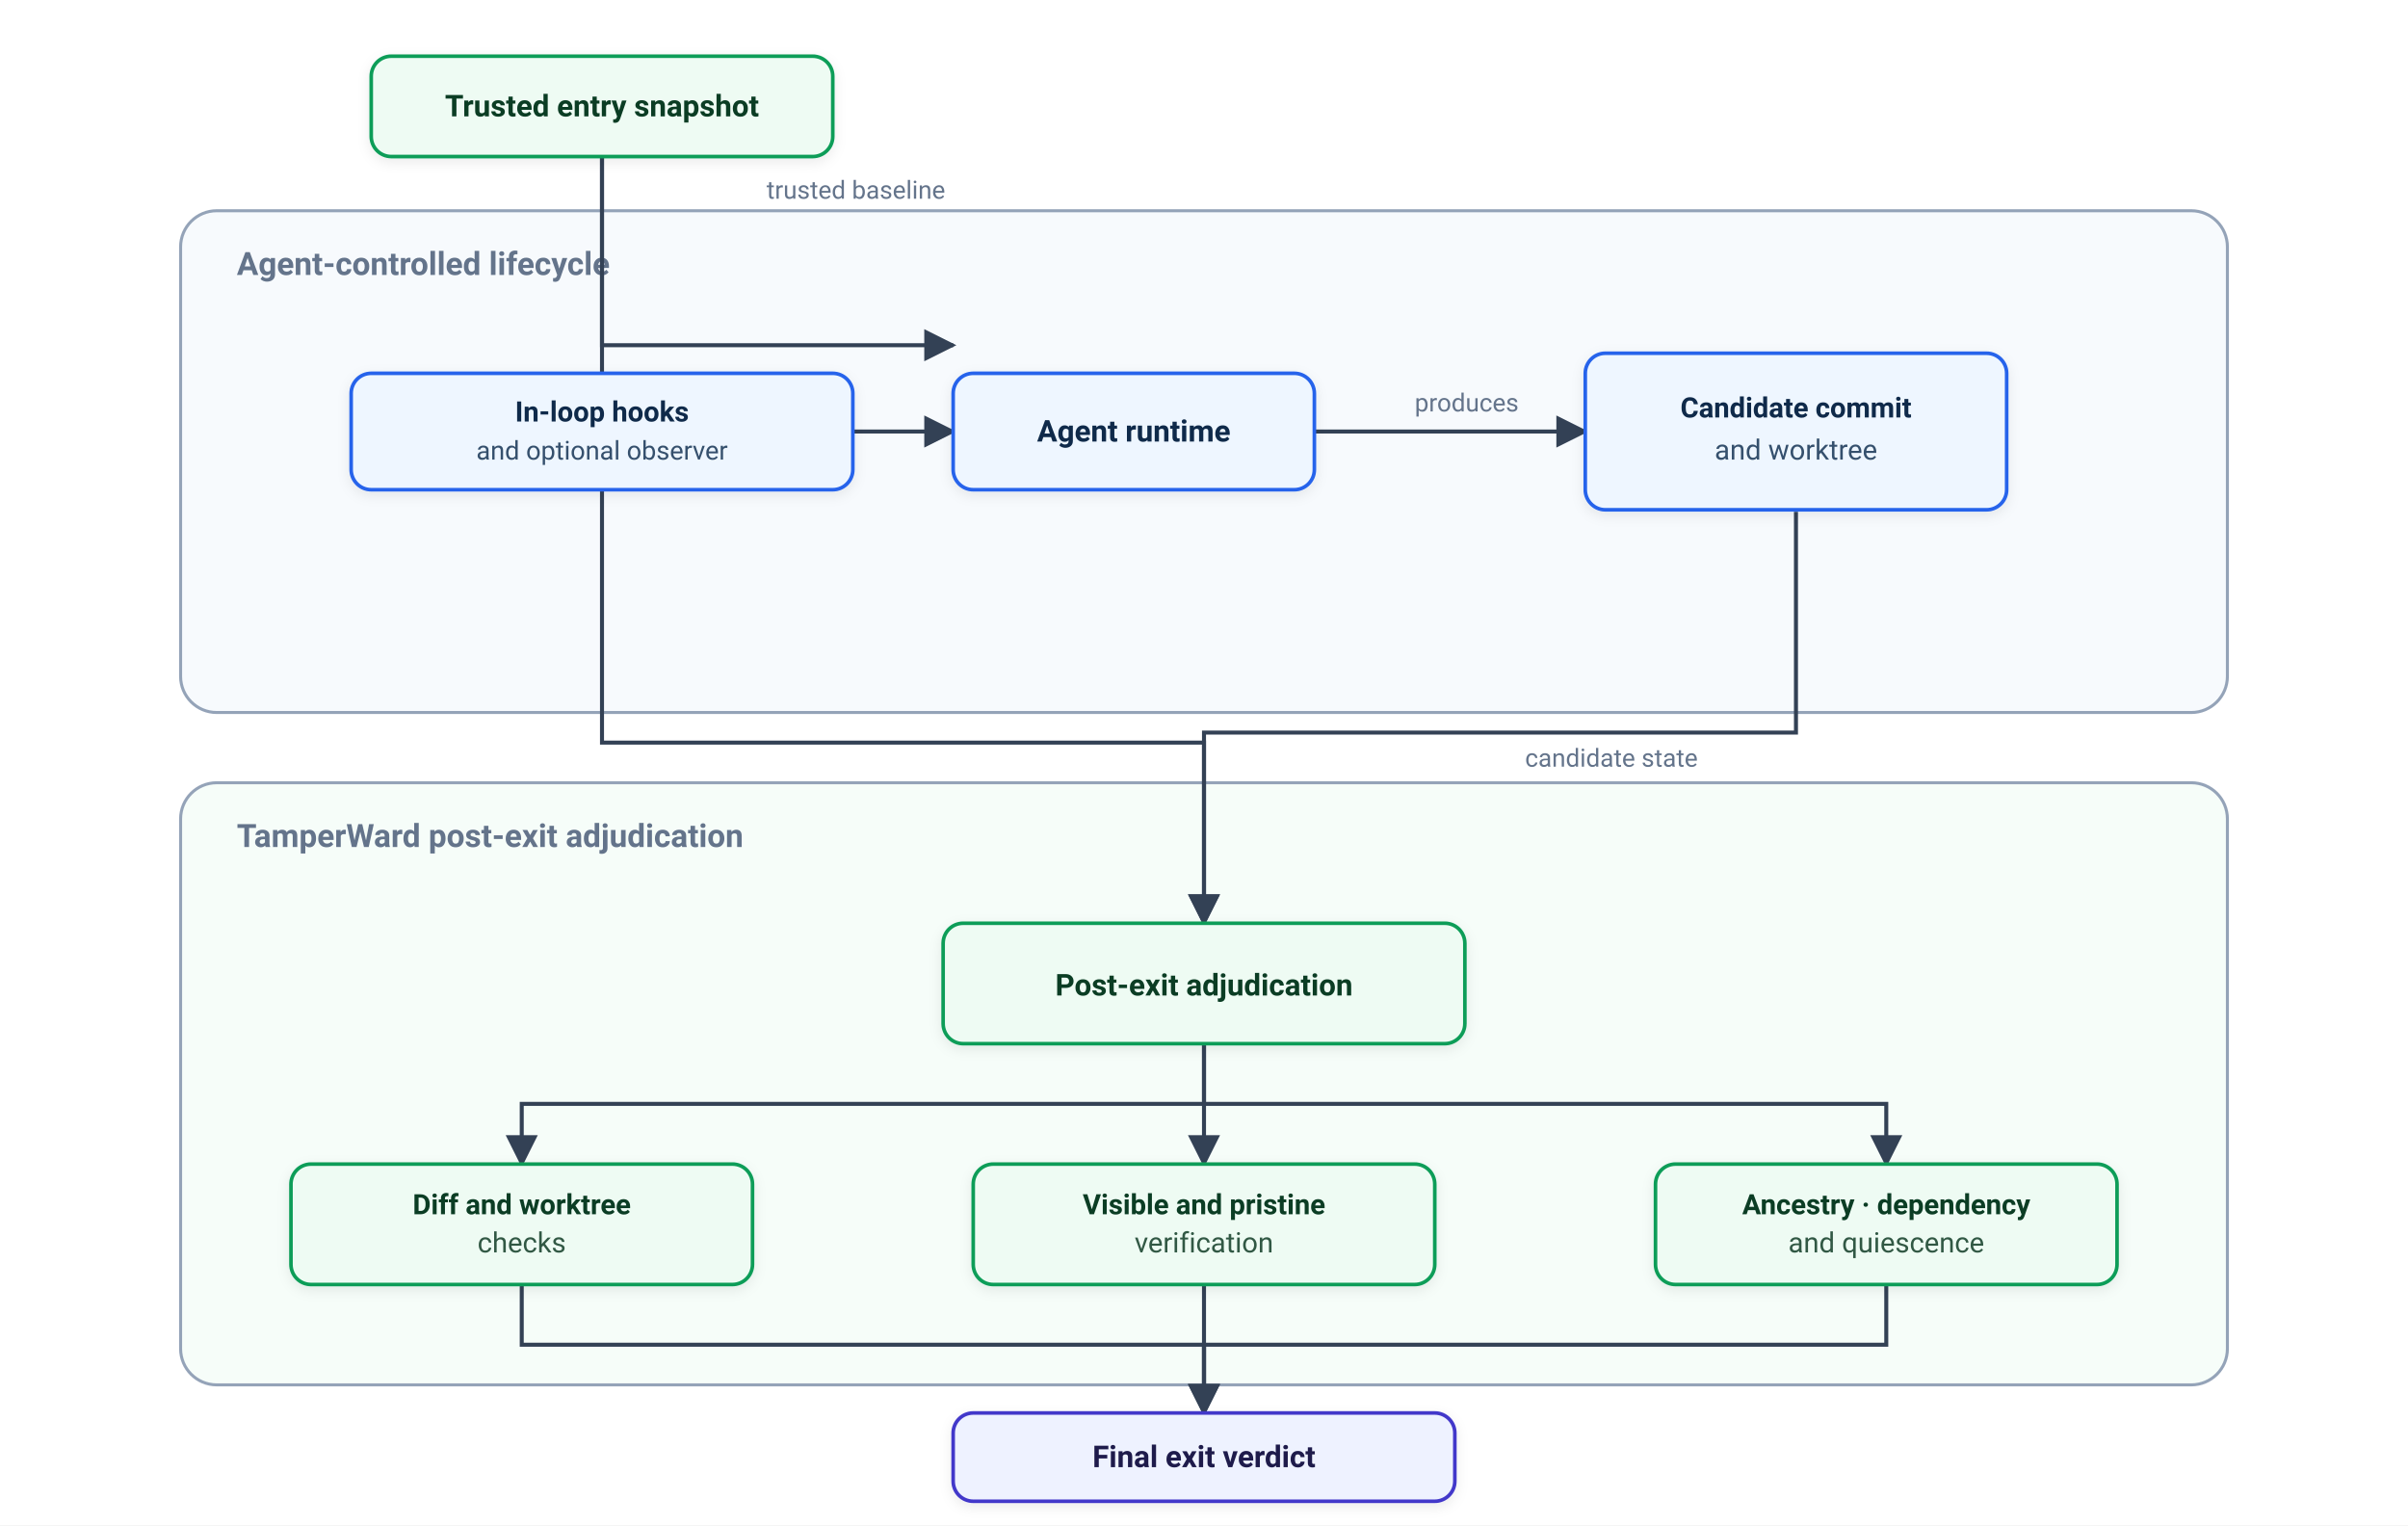
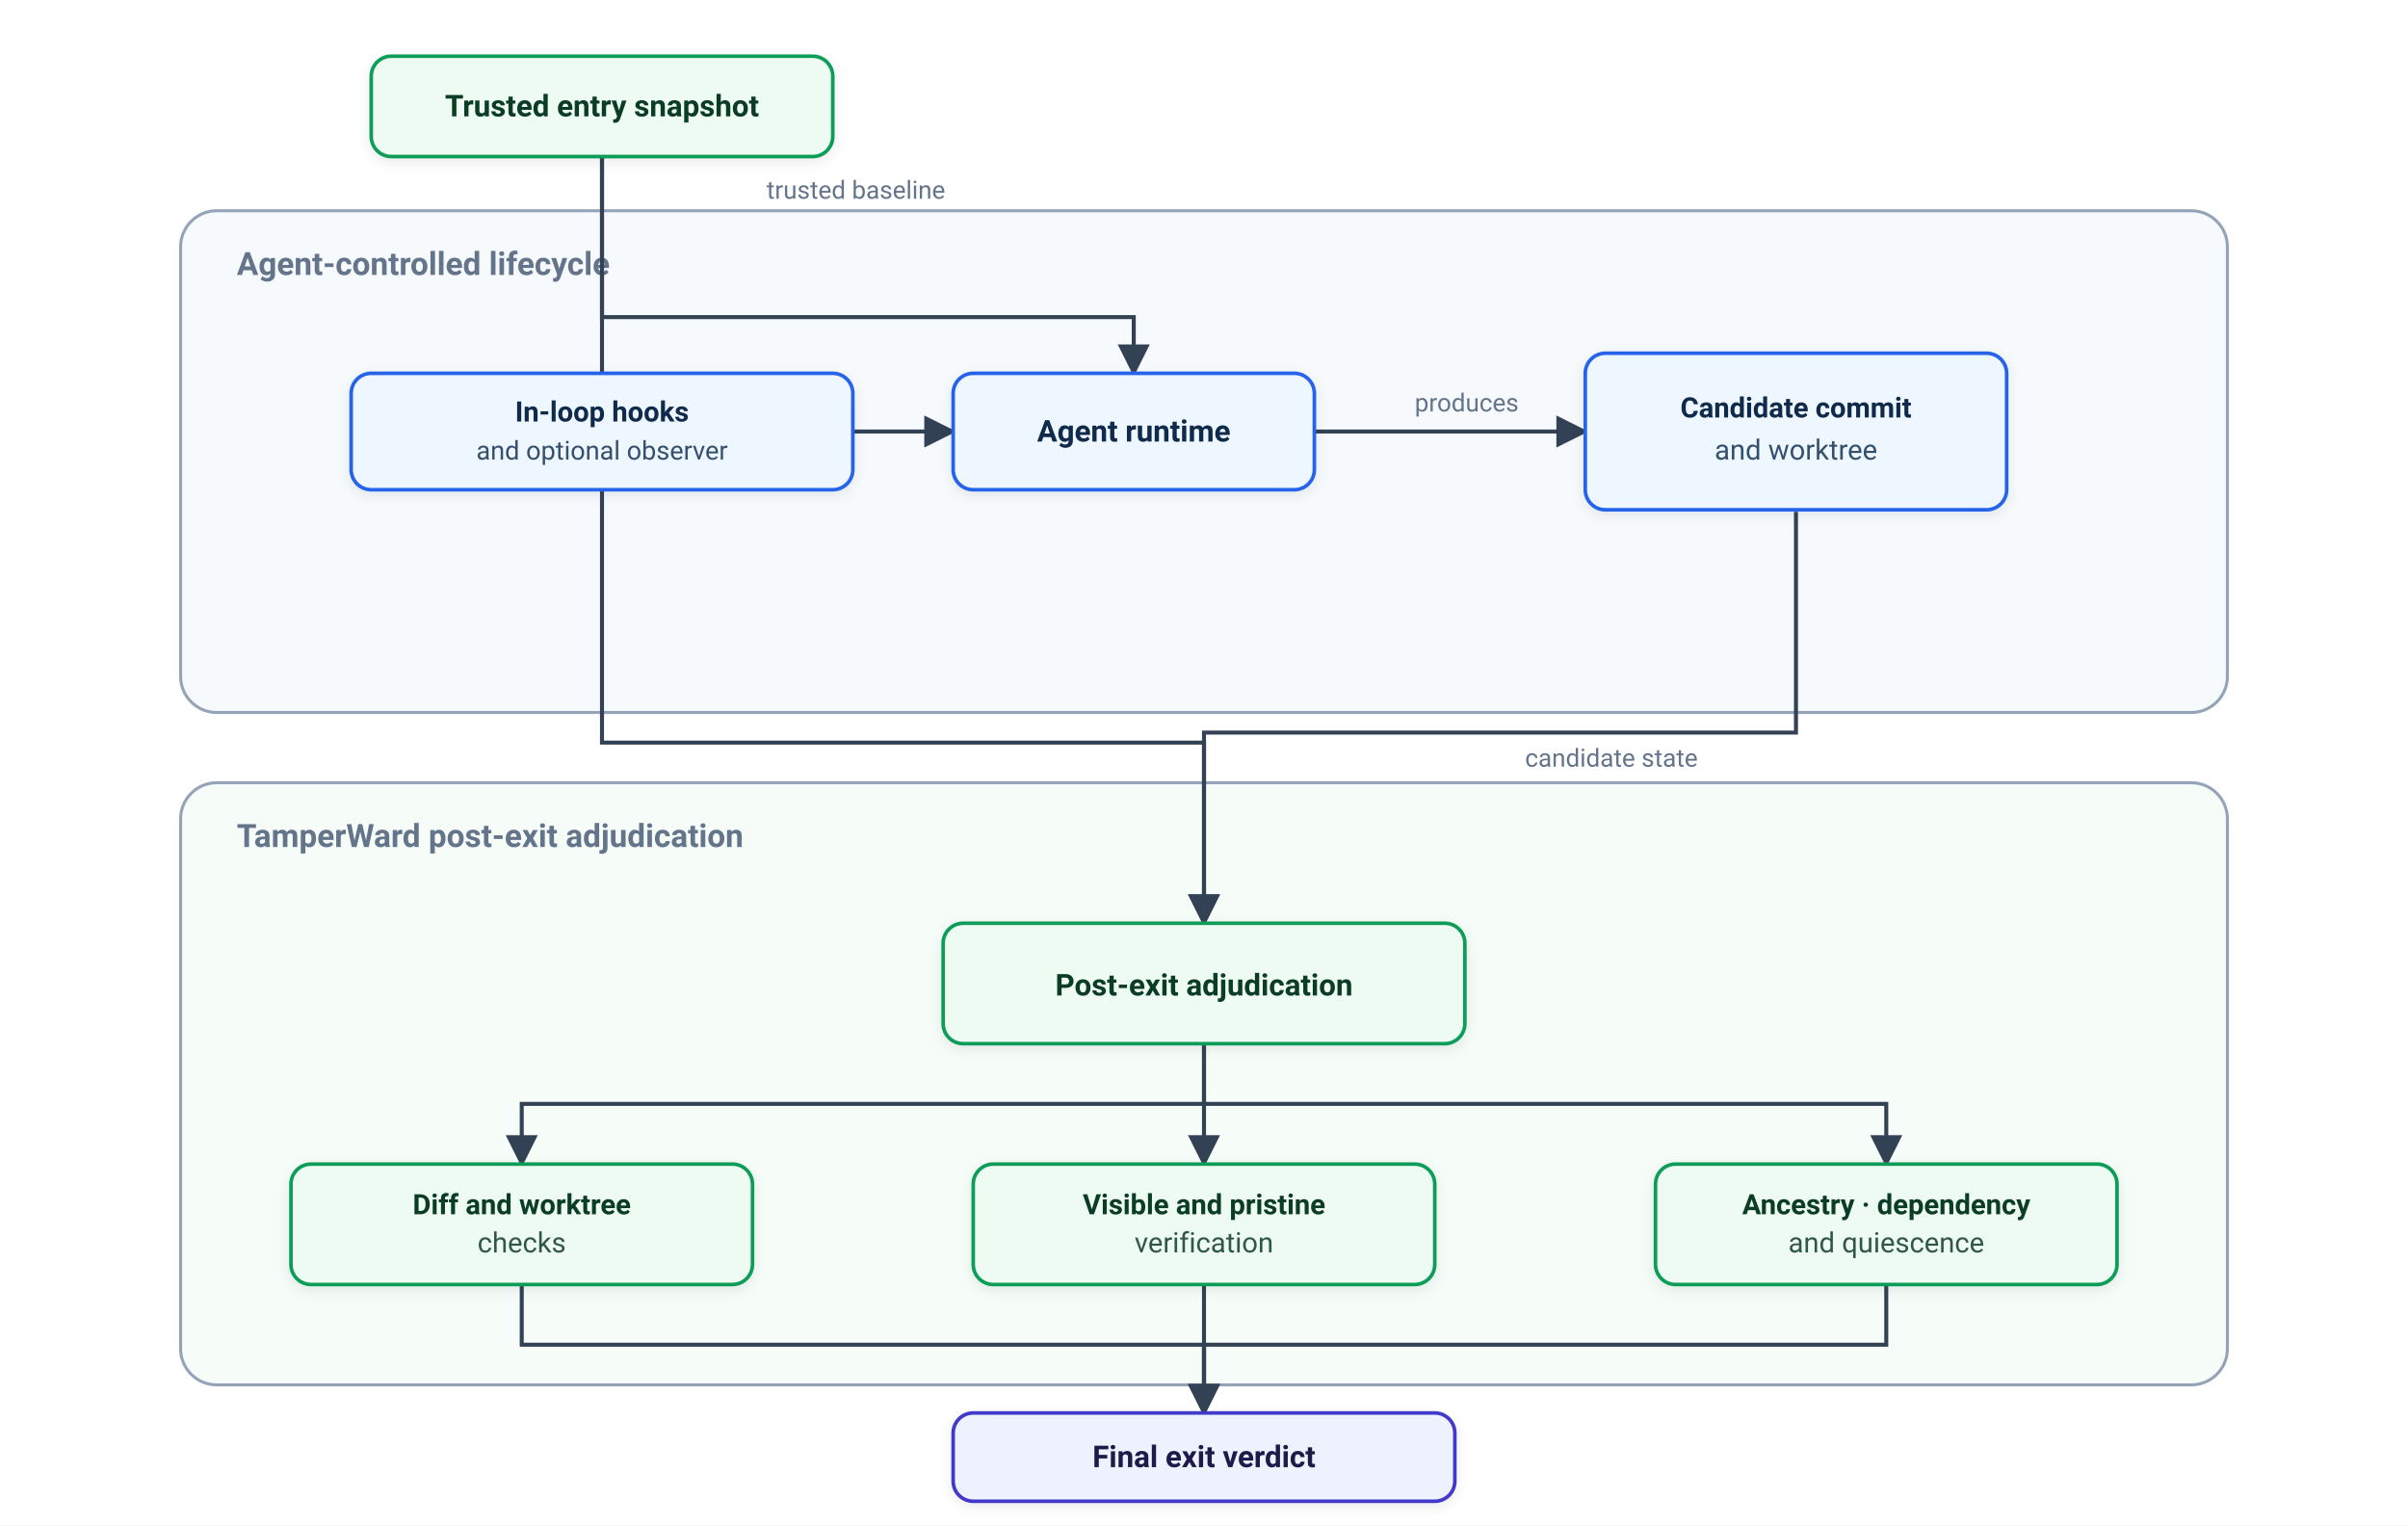
<svg xmlns="http://www.w3.org/2000/svg" viewBox="0 0 1200 760" width="1200" height="760" role="img" aria-labelledby="tw-envelope-title tw-envelope-desc" font-family="ui-sans-serif, system-ui, -apple-system, 'Segoe UI', Roboto, Helvetica, Arial, sans-serif">
  <defs>
    <marker id="arrow" viewBox="0 0 10 10" refX="9" refY="5" markerWidth="8" markerHeight="8" orient="auto">
      <path d="M0 0L10 5L0 10Z" fill="#334155" />
    </marker>
    <filter id="shadow" x="-10%" y="-15%" width="120%" height="140%">
      <feDropShadow dx="0" dy="2" stdDeviation="3" flood-color="#0f172a" flood-opacity="0.08" />
    </filter>
  </defs>
  <rect width="1200" height="760" fill="#ffffff" />
  <rect x="90" y="105" width="1020" height="250" rx="18" fill="#f7fafd" stroke="#94a3b8" stroke-width="1.5" />
  <text x="118" y="137" font-size="16" font-weight="700" fill="#64748b">Agent-controlled lifecycle</text>
  <rect x="90" y="390" width="1020" height="300" rx="18" fill="#f6fdf9" stroke="#94a3b8" stroke-width="1.5" />
  <text x="118" y="422" font-size="16" font-weight="700" fill="#64748b">TamperWard post-exit adjudication</text>
-   <path d="M300 78V172H475" fill="none" stroke="#334155" stroke-width="2" marker-end="url(#arrow)" />
+   <path d="M300 78V158H565V186" fill="none" stroke="#334155" stroke-width="2" marker-end="url(#arrow)" />
  <path d="M300 215H475" fill="none" stroke="#334155" stroke-width="2" marker-end="url(#arrow)" />
  <path d="M655 215H790" fill="none" stroke="#334155" stroke-width="2" marker-end="url(#arrow)" />
  <path d="M895 255V365H600V460" fill="none" stroke="#334155" stroke-width="2" marker-end="url(#arrow)" />
  <path d="M300 78V370H600V460" fill="none" stroke="#334155" stroke-width="2" marker-end="url(#arrow)" />
  <path d="M600 520V550H260V580" fill="none" stroke="#334155" stroke-width="2" marker-end="url(#arrow)" />
  <path d="M600 520V580" fill="none" stroke="#334155" stroke-width="2" marker-end="url(#arrow)" />
  <path d="M600 550H940V580" fill="none" stroke="#334155" stroke-width="2" marker-end="url(#arrow)" />
  <path d="M260 640V670H600V704" fill="none" stroke="#334155" stroke-width="2" marker-end="url(#arrow)" />
  <path d="M600 640V704" fill="none" stroke="#334155" stroke-width="2" marker-end="url(#arrow)" />
  <path d="M940 640V670H600V704" fill="none" stroke="#334155" stroke-width="2" marker-end="url(#arrow)" />
  <g filter="url(#shadow)">
    <rect x="185" y="28" width="230" height="50" rx="10" fill="#eefbf3" stroke="#0f9d58" stroke-width="1.8" />
  </g>
  <text x="300" y="58" text-anchor="middle" font-size="15" font-weight="700" fill="#0b3d24">Trusted entry snapshot</text>
  <g filter="url(#shadow)">
    <rect x="175" y="186" width="250" height="58" rx="10" fill="#eef6ff" stroke="#2563eb" stroke-width="1.8" />
  </g>
  <text x="300" y="210" text-anchor="middle" font-size="14" font-weight="600" fill="#0f2a4a">In-loop hooks</text>
  <text x="300" y="229" text-anchor="middle" font-size="13" fill="#35506d">and optional observer</text>
  <g filter="url(#shadow)">
    <rect x="475" y="186" width="180" height="58" rx="10" fill="#eef6ff" stroke="#2563eb" stroke-width="1.8" />
  </g>
  <text x="565" y="220" text-anchor="middle" font-size="15" font-weight="700" fill="#0f2a4a">Agent runtime</text>
  <g filter="url(#shadow)">
    <rect x="790" y="176" width="210" height="78" rx="10" fill="#eef6ff" stroke="#2563eb" stroke-width="1.8" />
  </g>
  <text x="895" y="208" text-anchor="middle" font-size="14" font-weight="600" fill="#0f2a4a">Candidate commit</text>
  <text x="895" y="229" text-anchor="middle" font-size="14" fill="#35506d">and worktree</text>
  <g filter="url(#shadow)">
    <rect x="470" y="460" width="260" height="60" rx="10" fill="#eefbf3" stroke="#0f9d58" stroke-width="1.8" />
  </g>
  <text x="600" y="496" text-anchor="middle" font-size="15" font-weight="700" fill="#0b3d24">Post-exit adjudication</text>
  <g filter="url(#shadow)">
    <rect x="145" y="580" width="230" height="60" rx="10" fill="#eefbf3" stroke="#0f9d58" stroke-width="1.8" />
    <rect x="485" y="580" width="230" height="60" rx="10" fill="#eefbf3" stroke="#0f9d58" stroke-width="1.8" />
    <rect x="825" y="580" width="230" height="60" rx="10" fill="#eefbf3" stroke="#0f9d58" stroke-width="1.8" />
  </g>
  <text x="260" y="605" text-anchor="middle" font-size="14" font-weight="600" fill="#0b3d24">Diff and worktree</text>
  <text x="260" y="624" text-anchor="middle" font-size="14" fill="#315844">checks</text>
  <text x="600" y="605" text-anchor="middle" font-size="14" font-weight="600" fill="#0b3d24">Visible and pristine</text>
  <text x="600" y="624" text-anchor="middle" font-size="14" fill="#315844">verification</text>
  <text x="940" y="605" text-anchor="middle" font-size="14" font-weight="600" fill="#0b3d24">Ancestry · dependency</text>
  <text x="940" y="624" text-anchor="middle" font-size="14" fill="#315844">and quiescence</text>
  <g filter="url(#shadow)">
    <rect x="475" y="704" width="250" height="44" rx="10" fill="#eef2ff" stroke="#4338ca" stroke-width="1.8" />
  </g>
  <text x="600" y="731" text-anchor="middle" font-size="15" font-weight="700" fill="#1e1b4b">Final exit verdict</text>
  <text x="382" y="99" font-size="12.5" fill="#64748b">trusted baseline</text>
  <text x="705" y="205" font-size="12.5" fill="#64748b">produces</text>
  <text x="760" y="382" font-size="12.5" fill="#64748b">candidate state</text>
</svg>
